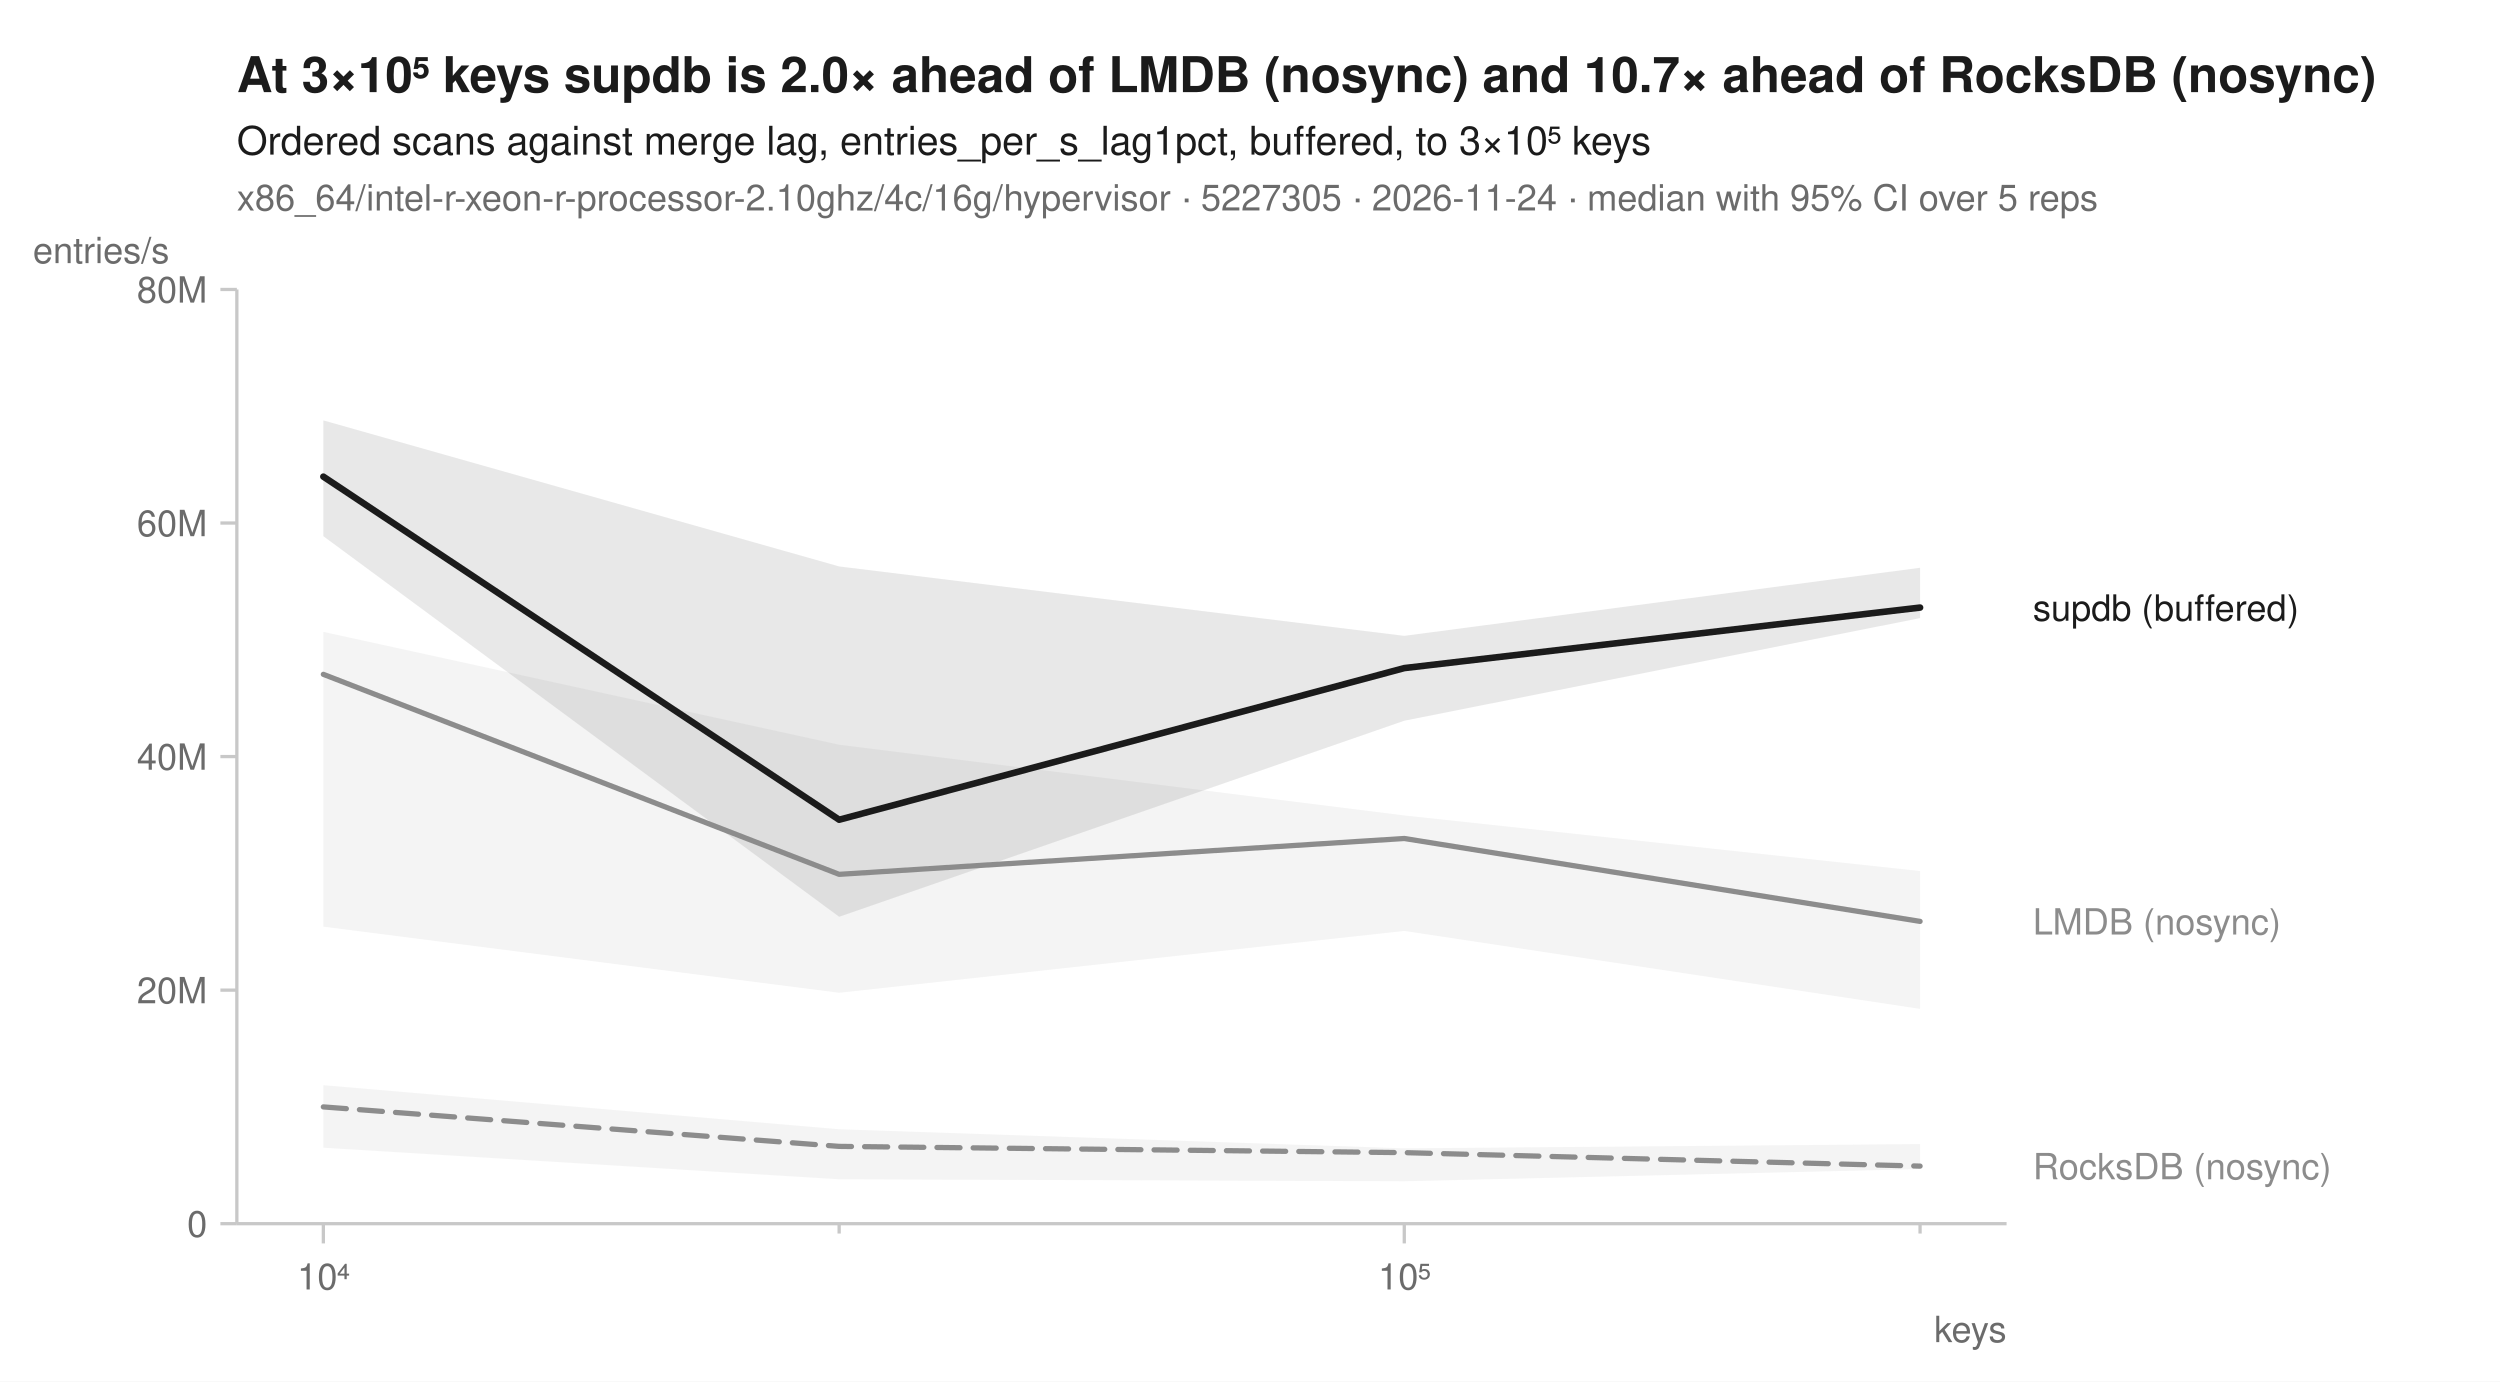
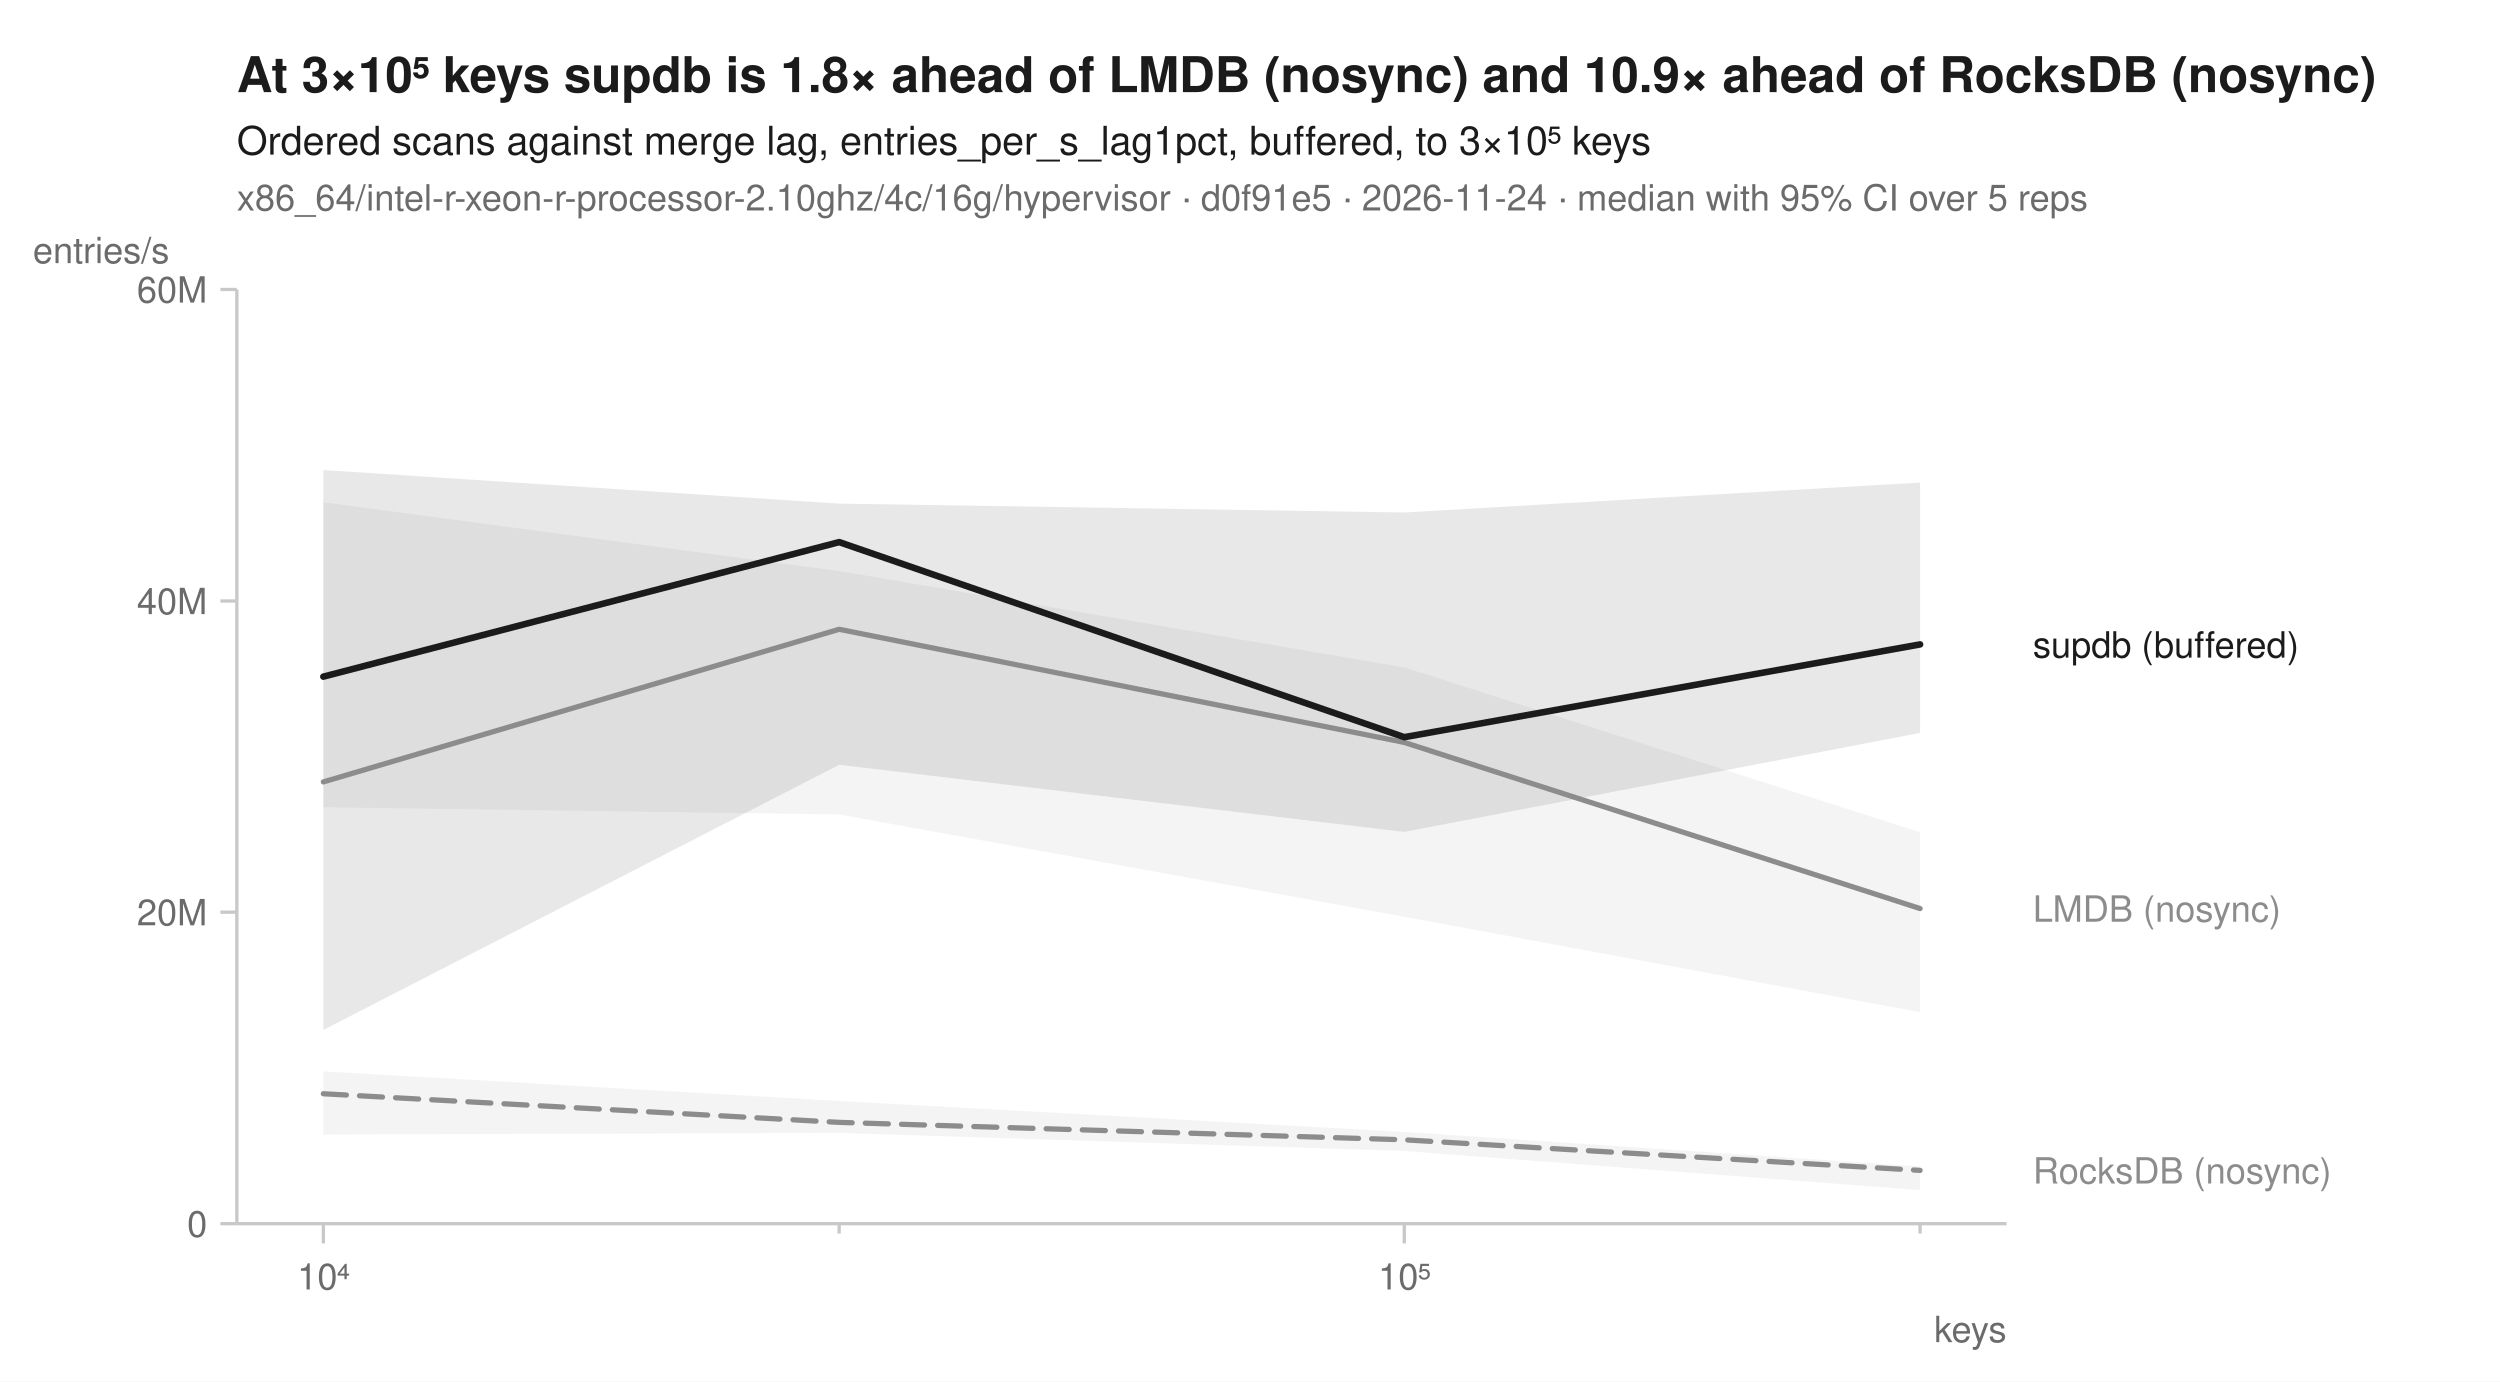
<svg xmlns="http://www.w3.org/2000/svg" width="760" height="420" viewBox="0 0 760 420" font-family="-apple-system, BlinkMacSystemFont, 'Segoe UI', Helvetica, Arial, sans-serif" fill="#1b1b1b">
  <rect width="760" height="420" fill="white" />
-   <text x="72" y="28" font-size="15" font-weight="600">At 3×10⁵ keys supdb is 2.0× ahead of LMDB (nosync) and 10.7× ahead of RocksDB (nosync)</text>
+   <text x="72" y="28" font-size="15" font-weight="600">At 3×10⁵ keys supdb is 1.8× ahead of LMDB (nosync) and 10.9× ahead of RocksDB (nosync)</text>
  <text x="72" y="47" font-size="12">Ordered scans against merge lag, entries_per_s_lag1pct, buffered, to 3×10⁵ keys</text>
-   <text x="72" y="64" font-size="11" fill="#6b6b6b">x86_64/intel-r-xeon-r-processor-2.10ghz/4c/16g/hypervisor · 5227305 · 2026-11-24 · median with 95% CI over 5 reps</text>
+   <text x="72" y="64" font-size="11" fill="#6b6b6b">x86_64/intel-r-xeon-r-processor-2.10ghz/4c/16g/hypervisor · d0f91e5 · 2026-11-24 · median with 95% CI over 5 reps</text>
  <line x1="72" y1="372" x2="610" y2="372" stroke="#c8c8c8" stroke-width="1" />
  <line x1="72" y1="88" x2="72" y2="372" stroke="#c8c8c8" stroke-width="1" />
  <line x1="98.3" y1="372" x2="98.3" y2="378" stroke="#c8c8c8" stroke-width="1" />
  <text x="98.3" y="392" font-size="11" text-anchor="middle" fill="#6b6b6b">10⁴</text>
  <line x1="255.1" y1="372" x2="255.1" y2="375" stroke="#c8c8c8" stroke-width="1" />
  <line x1="426.9" y1="372" x2="426.9" y2="378" stroke="#c8c8c8" stroke-width="1" />
  <text x="426.9" y="392" font-size="11" text-anchor="middle" fill="#6b6b6b">10⁵</text>
  <line x1="583.7" y1="372" x2="583.7" y2="375" stroke="#c8c8c8" stroke-width="1" />
  <text x="610" y="408" font-size="11" text-anchor="end" fill="#6b6b6b">keys</text>
  <line x1="67" y1="372.0" x2="72" y2="372.0" stroke="#c8c8c8" stroke-width="1" />
  <text x="63" y="376.0" font-size="11" text-anchor="end" fill="#6b6b6b">0</text>
-   <line x1="67" y1="301.0" x2="72" y2="301.0" stroke="#c8c8c8" stroke-width="1" />
-   <text x="63" y="305.0" font-size="11" text-anchor="end" fill="#6b6b6b">20M</text>
-   <line x1="67" y1="230.0" x2="72" y2="230.0" stroke="#c8c8c8" stroke-width="1" />
-   <text x="63" y="234.0" font-size="11" text-anchor="end" fill="#6b6b6b">40M</text>
-   <line x1="67" y1="159.0" x2="72" y2="159.0" stroke="#c8c8c8" stroke-width="1" />
-   <text x="63" y="163.0" font-size="11" text-anchor="end" fill="#6b6b6b">60M</text>
+   <line x1="67" y1="277.3" x2="72" y2="277.3" stroke="#c8c8c8" stroke-width="1" />
+   <text x="63" y="281.3" font-size="11" text-anchor="end" fill="#6b6b6b">20M</text>
+   <line x1="67" y1="182.7" x2="72" y2="182.7" stroke="#c8c8c8" stroke-width="1" />
+   <text x="63" y="186.7" font-size="11" text-anchor="end" fill="#6b6b6b">40M</text>
  <line x1="67" y1="88.0" x2="72" y2="88.0" stroke="#c8c8c8" stroke-width="1" />
-   <text x="63" y="92.0" font-size="11" text-anchor="end" fill="#6b6b6b">80M</text>
+   <text x="63" y="92.0" font-size="11" text-anchor="end" fill="#6b6b6b">60M</text>
  <text x="10" y="80" font-size="11" text-anchor="start" fill="#6b6b6b">entries/s</text>
-   <path d="M98.3,329.9 L255.1,343.3 L426.9,349.1 L583.7,347.8 L583.7,355.4 L426.9,359.1 L255.1,358.5 L98.3,348.9 Z" fill="#8c8c8c" fill-opacity="0.10" />
-   <path d="M98.3,192.1 L255.1,226.4 L426.9,247.9 L583.7,264.8 L583.7,306.7 L426.9,283.0 L255.1,301.8 L98.3,281.7 Z" fill="#8c8c8c" fill-opacity="0.10" />
-   <path d="M98.3,127.8 L255.1,172.2 L426.9,193.3 L583.7,172.6 L583.7,187.9 L426.9,219.1 L255.1,278.7 L98.3,163.0 Z" fill="#1b1b1b" fill-opacity="0.10" />
-   <path d="M98.3,336.5 L255.1,348.5 L426.9,350.4 L583.7,354.5 " fill="none" stroke="#8c8c8c" stroke-width="1.6" stroke-linejoin="round" stroke-linecap="round" stroke-dasharray="7,4" />
-   <path d="M98.3,205.0 L255.1,265.8 L426.9,254.9 L583.7,280.1 " fill="none" stroke="#8c8c8c" stroke-width="1.6" stroke-linejoin="round" stroke-linecap="round" />
-   <path d="M98.3,144.9 L255.1,249.2 L426.9,203.1 L583.7,184.7 " fill="none" stroke="#1b1b1b" stroke-width="2" stroke-linejoin="round" stroke-linecap="round" />
-   <text x="618.0" y="188.7" font-size="11" fill="#1b1b1b">supdb (buffered)</text>
-   <text x="618.0" y="284.1" font-size="11" fill="#8c8c8c">LMDB (nosync)</text>
-   <text x="618.0" y="358.5" font-size="11" fill="#8c8c8c">RocksDB (nosync)</text>
+   <path d="M98.3,325.7 L255.1,334.7 L426.9,344.1 L583.7,354.6 L583.7,361.8 L426.9,349.9 L255.1,344.4 L98.3,344.9 Z" fill="#8c8c8c" fill-opacity="0.10" />
+   <path d="M98.3,152.7 L255.1,173.6 L426.9,202.9 L583.7,253.0 L583.7,307.7 L426.9,278.7 L255.1,247.6 L98.3,245.4 Z" fill="#8c8c8c" fill-opacity="0.10" />
+   <path d="M98.3,142.9 L255.1,153.1 L426.9,155.8 L583.7,146.7 L583.7,222.8 L426.9,252.9 L255.1,232.5 L98.3,313.1 Z" fill="#1b1b1b" fill-opacity="0.10" />
+   <path d="M98.3,332.5 L255.1,341.2 L426.9,346.5 L583.7,355.8 " fill="none" stroke="#8c8c8c" stroke-width="1.6" stroke-linejoin="round" stroke-linecap="round" stroke-dasharray="7,4" />
+   <path d="M98.3,237.7 L255.1,191.3 L426.9,225.7 L583.7,276.2 " fill="none" stroke="#8c8c8c" stroke-width="1.6" stroke-linejoin="round" stroke-linecap="round" />
+   <path d="M98.3,205.7 L255.1,164.8 L426.9,224.1 L583.7,195.9 " fill="none" stroke="#1b1b1b" stroke-width="2" stroke-linejoin="round" stroke-linecap="round" />
+   <text x="618.0" y="199.9" font-size="11" fill="#1b1b1b">supdb (buffered)</text>
+   <text x="618.0" y="280.2" font-size="11" fill="#8c8c8c">LMDB (nosync)</text>
+   <text x="618.0" y="359.8" font-size="11" fill="#8c8c8c">RocksDB (nosync)</text>
</svg>
